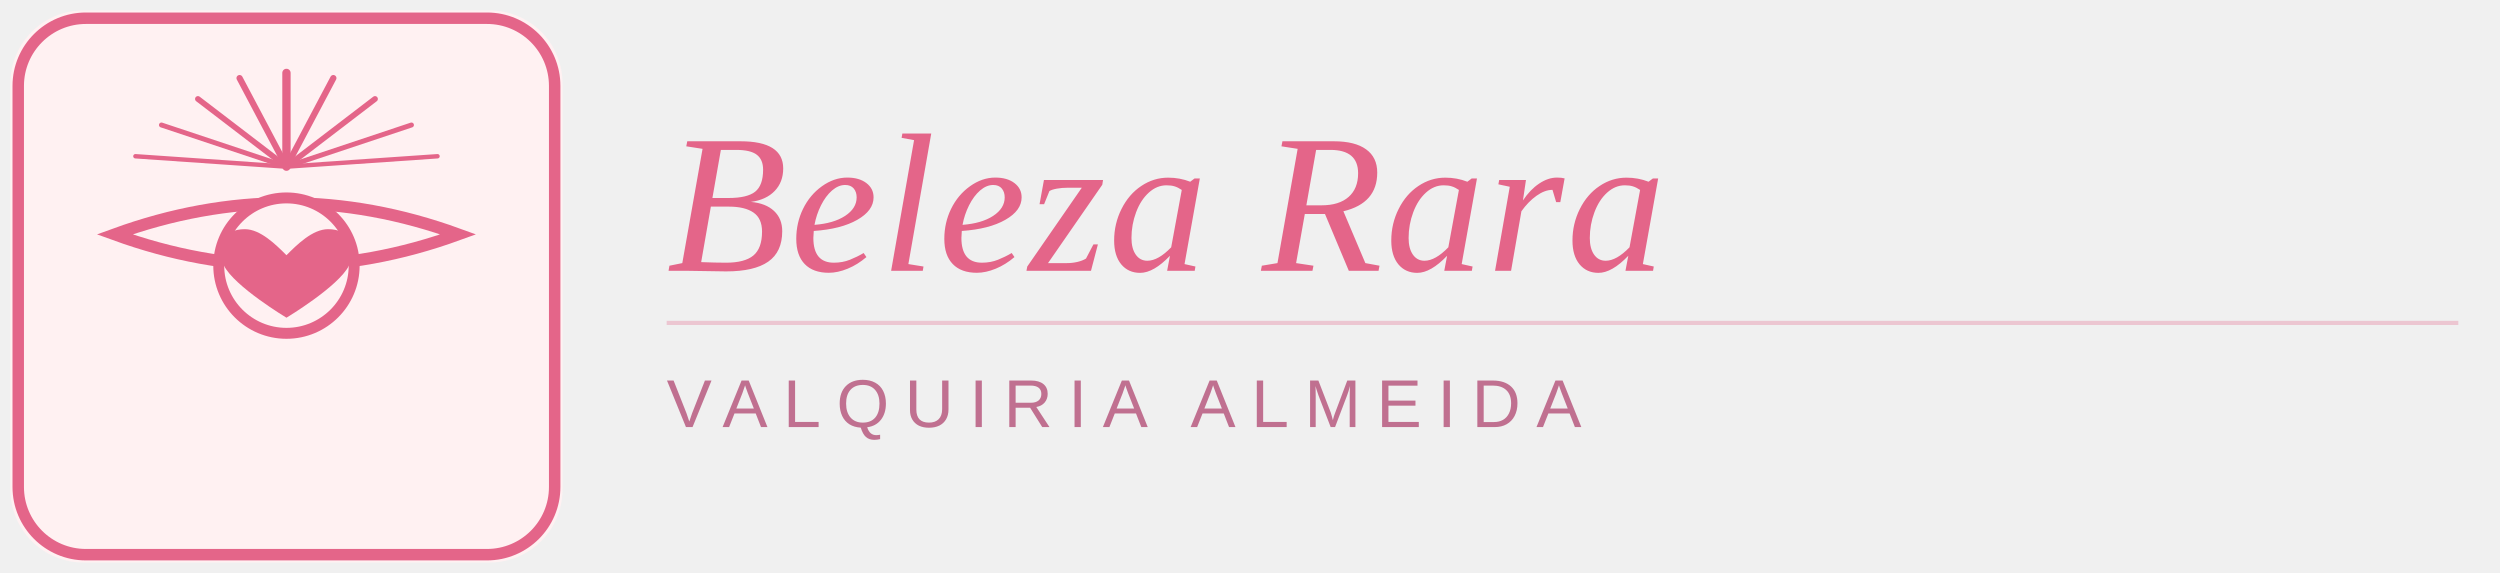
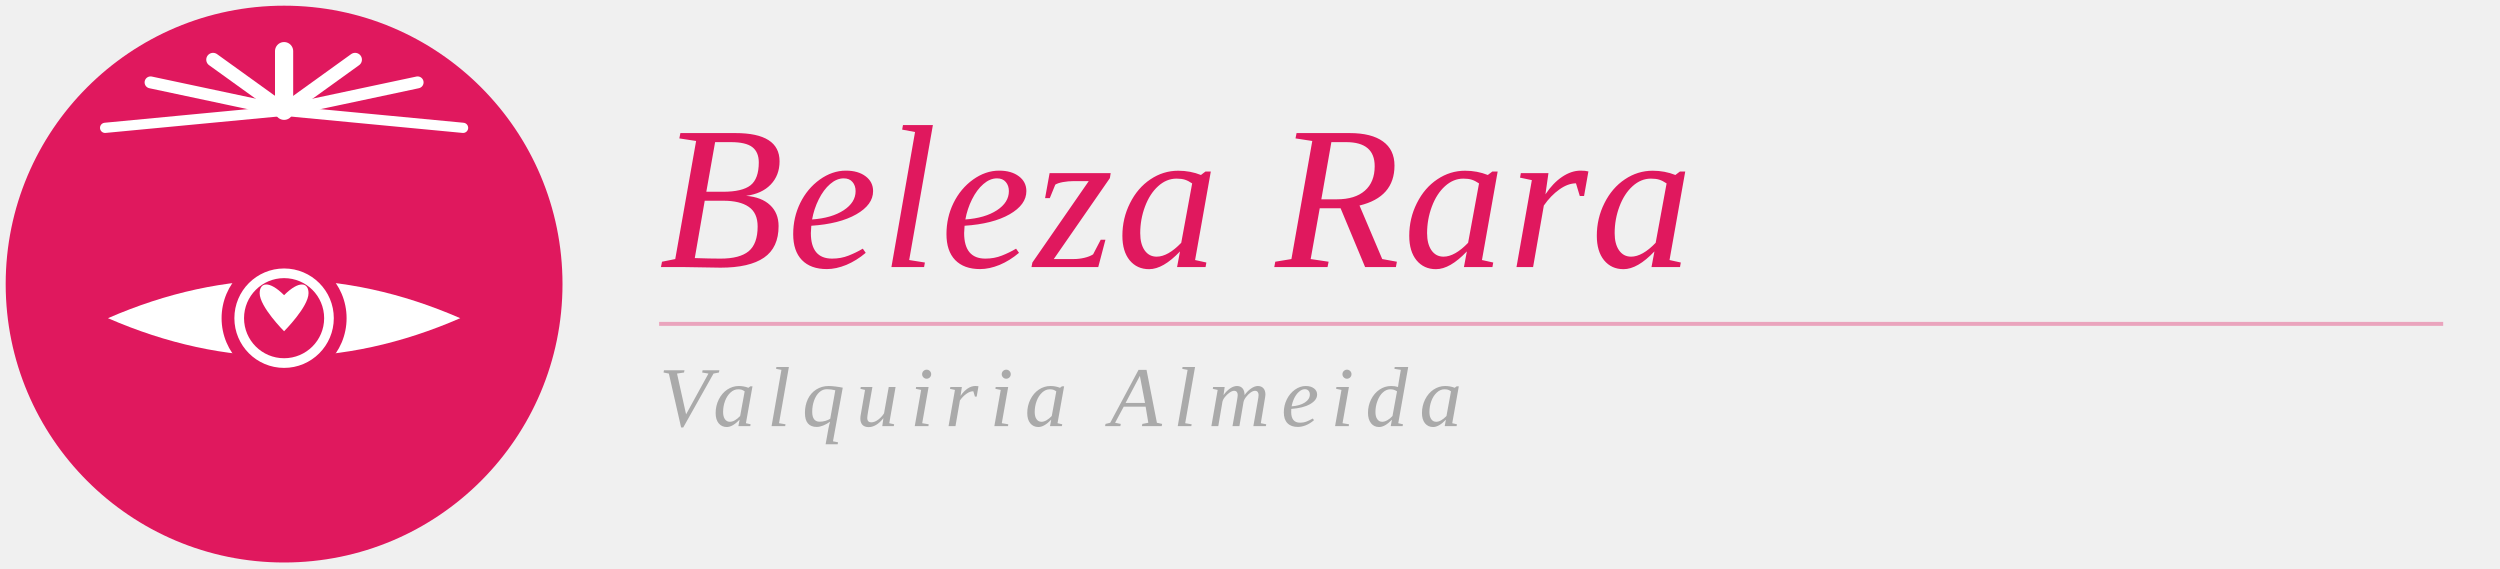
- <svg xmlns="http://www.w3.org/2000/svg" viewBox="0 0 480 110">
-   <rect x="2" y="2" width="106" height="106" rx="14" ry="14" fill="#FFF1F2" />
-   <rect x="3.5" y="3.5" width="103" height="103" rx="13" fill="none" stroke="#E46589" stroke-width="2.2" />
-   <g stroke="#E46589" stroke-linecap="round">
-     <line x1="55" y1="32" x2="55" y2="14" stroke-width="1.6" />
-     <line x1="55" y1="32" x2="64" y2="15" stroke-width="1.2" />
-     <line x1="55" y1="32" x2="46" y2="15" stroke-width="1.2" />
-     <line x1="55" y1="32" x2="72" y2="19" stroke-width="1.1" />
-     <line x1="55" y1="32" x2="38" y2="19" stroke-width="1.1" />
-     <line x1="55" y1="32" x2="79" y2="24" stroke-width="0.95" />
-     <line x1="55" y1="32" x2="31" y2="24" stroke-width="0.95" />
-     <line x1="55" y1="32" x2="84" y2="30" stroke-width="0.85" />
-     <line x1="55" y1="32" x2="26" y2="30" stroke-width="0.85" />
-   </g>
-   <path d="M22,45 Q55,33 88,45 Q55,57 22,45Z" fill="#FFF1F2" stroke="#E46589" stroke-width="2.3" />
-   <circle cx="55" cy="51" r="13" fill="#FFF1F2" stroke="#E46589" stroke-width="2.1" />
-   <path d="M55,61 C55,61 45,55 43,51 C41,47 43,44 47,44 C50,44 53,47 55,49 C57,47 60,44 63,44 C67,44 69,47 67,51 C65,55 55,61 55,61Z" fill="#E46589" />
-   <text x="128" y="52" font-family="Georgia,'Times New Roman',serif" font-size="38" font-style="italic" fill="#E46589" letter-spacing="0.5">Beleza Rara</text>
-   <line x1="128" y1="62" x2="472" y2="62" stroke="#E46589" stroke-width="0.8" opacity="0.3" />
-   <text x="128" y="82" font-family="Arial,Helvetica,sans-serif" font-size="13" fill="#C07090" letter-spacing="3">VALQUIRIA ALMEIDA</text>
+ <svg xmlns="http://www.w3.org/2000/svg" viewBox="0 0 440 100">
+   <circle cx="50" cy="50" r="49" fill="#e0185e" />
+   <line x1="50" y1="19.5" x2="50" y2="9" stroke="white" stroke-width="3.2" stroke-linecap="round" />
+   <line x1="50" y1="19.5" x2="62.5" y2="10.5" stroke="white" stroke-width="2.4" stroke-linecap="round" />
+   <line x1="50" y1="19.5" x2="37.5" y2="10.5" stroke="white" stroke-width="2.4" stroke-linecap="round" />
+   <line x1="50" y1="19.5" x2="73.5" y2="14.5" stroke="white" stroke-width="2.1" stroke-linecap="round" />
+   <line x1="50" y1="19.5" x2="26.5" y2="14.5" stroke="white" stroke-width="2.1" stroke-linecap="round" />
+   <line x1="50" y1="19.5" x2="81.5" y2="22.5" stroke="white" stroke-width="1.8" stroke-linecap="round" />
+   <line x1="50" y1="19.5" x2="18.5" y2="22.5" stroke="white" stroke-width="1.8" stroke-linecap="round" />
+   <path d="M19,56 Q50,42.5 81,56 Q50,69.5 19,56Z" fill="white" />
+   <circle cx="50" cy="56" r="11" fill="#e0185e" />
+   <circle cx="50" cy="56" r="7.9" fill="none" stroke="white" stroke-width="1.7" />
+   <path d="M50,58.3 C50,58.3 45.7,54 45.7,51.6 C45.7,49.7 47.35,49.3 50,51.95 C52.65,49.3 54.3,49.7 54.3,51.6 C54.3,54 50,58.3 50,58.3Z" fill="white" />
+   <text x="116" y="47" font-family="Georgia,'Times New Roman',serif" font-size="36" font-style="italic" fill="#e0185e" letter-spacing="0.5">Beleza Rara</text>
+   <line x1="116" y1="57" x2="430" y2="57" stroke="#e0185e" stroke-width="0.7" opacity="0.35" />
+   <text x="116" y="75" font-family="Georgia,'Times New Roman',serif" font-size="15" font-style="italic" fill="#aaa" letter-spacing="2">Valquiria Almeida</text>
</svg>
